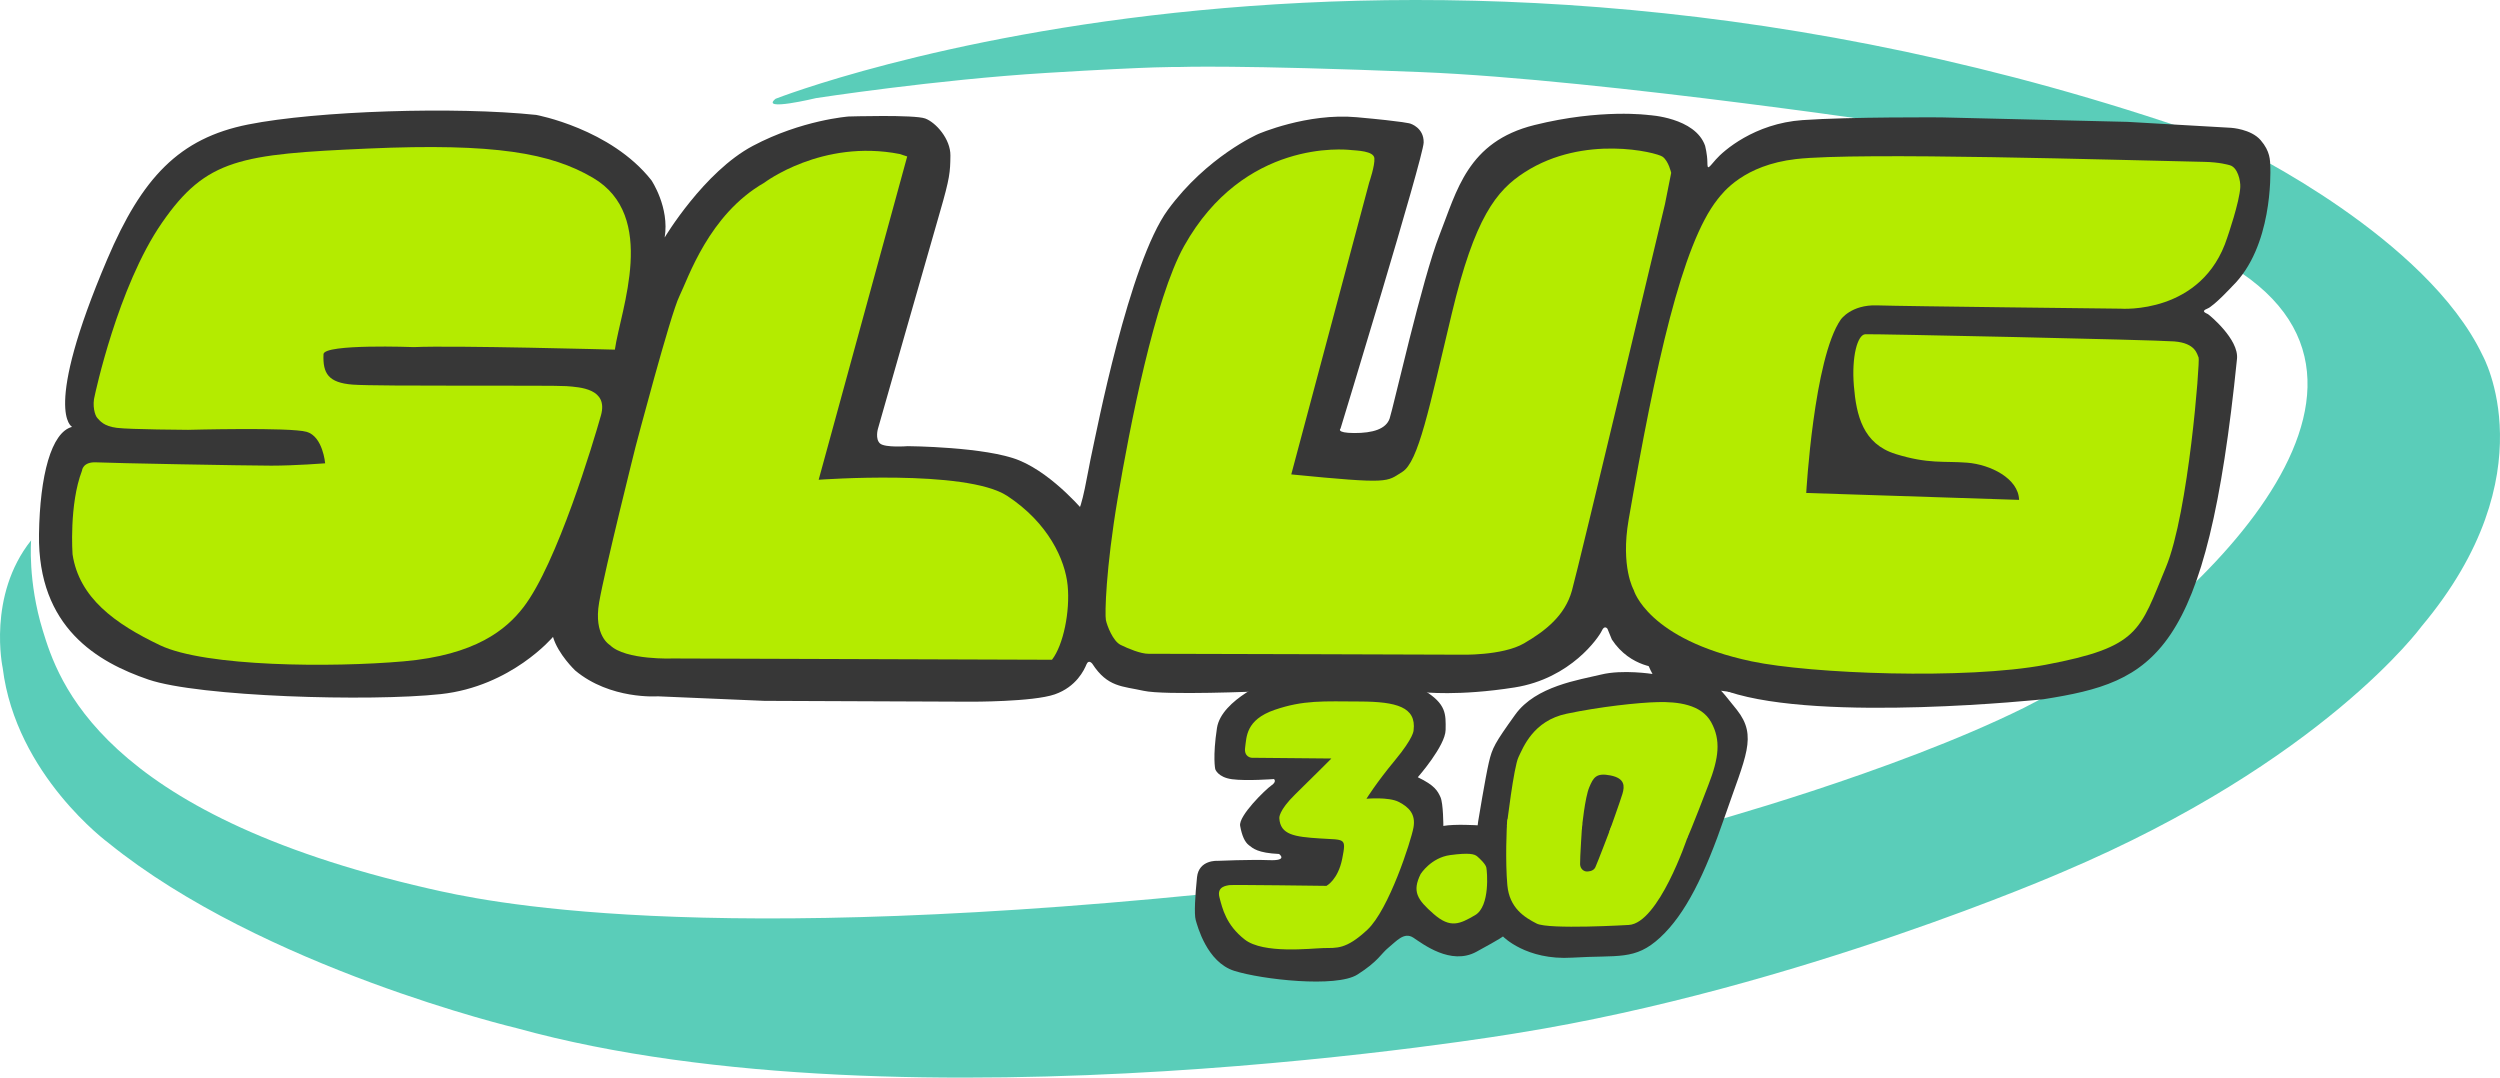
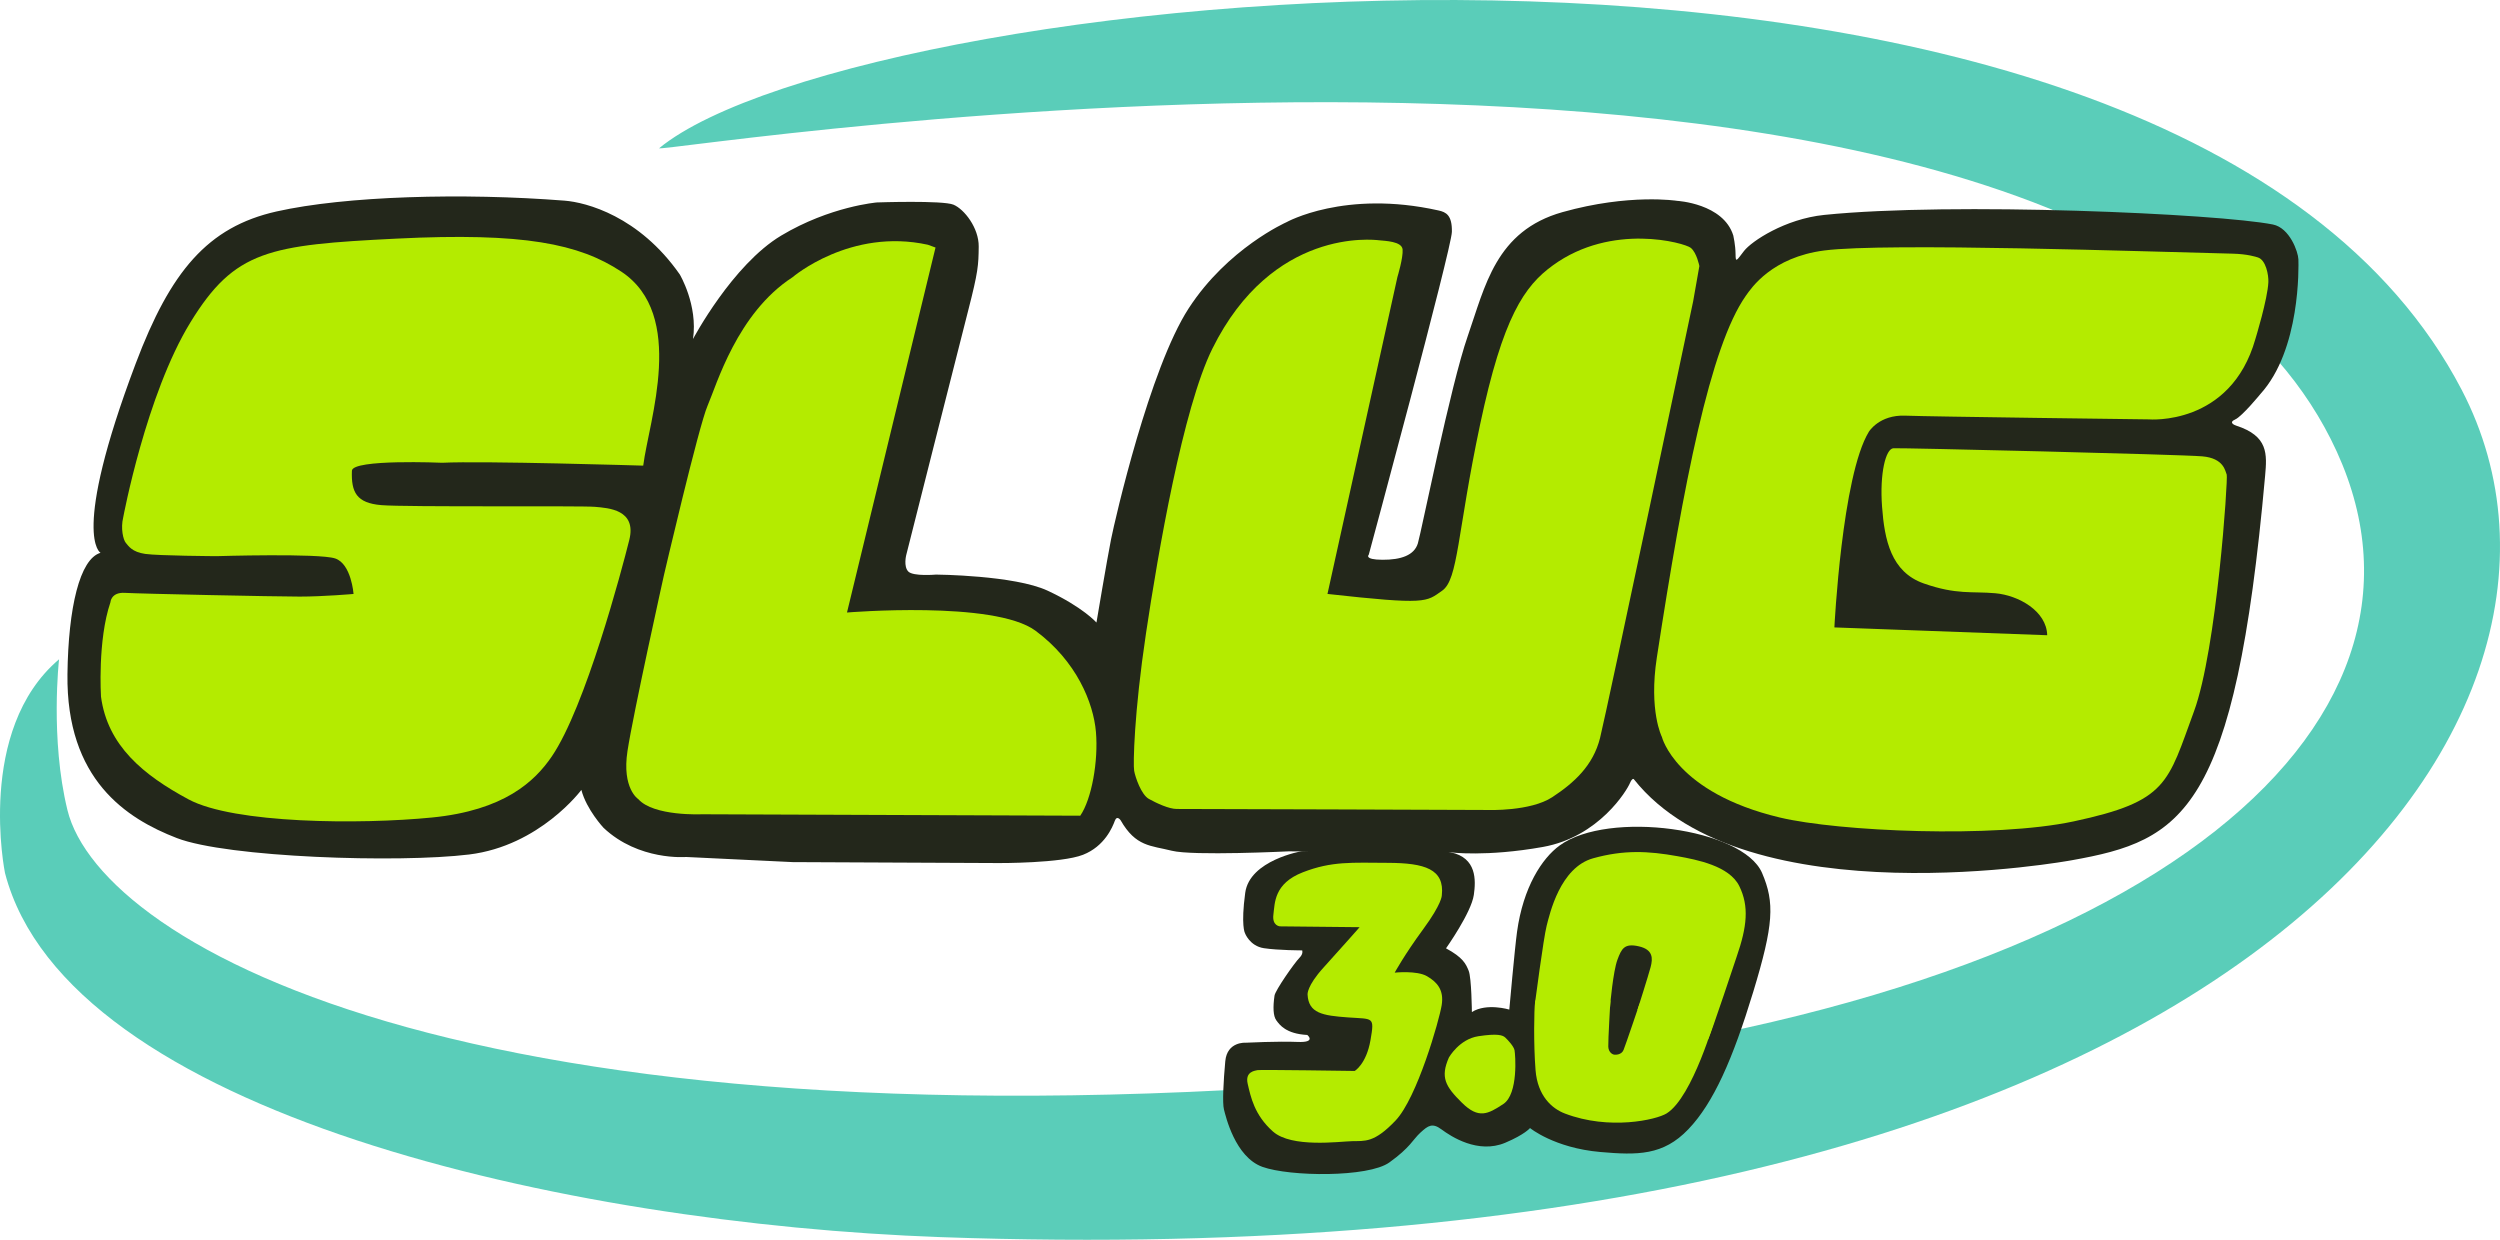
- <svg xmlns="http://www.w3.org/2000/svg" xmlns:ns1="http://vectornator.io" height="100%" stroke-miterlimit="10" style="fill-rule:nonzero;clip-rule:evenodd;stroke-linecap:round;stroke-linejoin:round;" version="1.1" viewBox="220.706 250.729 2118.59 913.235" width="100%" xml:space="preserve">
+ <svg xmlns="http://www.w3.org/2000/svg" xmlns:ns1="http://vectornator.io" height="100%" stroke-miterlimit="10" style="fill-rule:nonzero;clip-rule:evenodd;stroke-linecap:round;stroke-linejoin:round;" version="1.1" viewBox="198.693 195.871 1933.67 958.934" width="100%" xml:space="preserve">
  <defs />
  <g id="black" ns1:layerName="black">
-     <path d="M877.984 334.433C877.984 334.433 1421.09 120.525 2120.26 376.617C2120.26 376.617 2277.1 452.239 2324.52 551.846C2324.52 551.846 2381.1 652.503 2272.81 781.554C2272.81 781.554 2189.45 896.004 1969.1 989.484C1969.1 989.484 1743.81 1088.1 1507 1126.12C1507 1126.12 990.65 1213.91 658.709 1122.06C658.709 1122.06 443.465 1071.01 312.738 965.158C312.738 965.158 234.204 907.604 223.002 816.855C223.002 816.855 209.713 755.601 247.08 708.644C247.08 708.644 244.152 743.314 256.926 784.932C269.7 826.55 304.76 939.822 584.225 1003.77C628.161 1013.82 809.104 1055.23 1285.93 1003.77C1559.58 974.239 1660.55 950.202 1660.55 950.202C1660.55 950.202 1824.59 905.676 1935.92 850.533C2047.26 795.389 2283.92 593.513 2120.26 482.083C2038.55 426.447 1859.44 360.371 1859.44 360.371C1859.44 360.371 1580.16 318.089 1425.02 311.827C1269.88 305.564 1219.5 307.513 1219.5 307.513C1219.5 307.513 1201.92 306.759 1107.72 312.505C1013.53 318.251 912.256 333.871 912.256 333.871C912.256 333.871 864.205 345.465 877.984 334.433Z" fill="#5acdb9" fill-rule="nonzero" opacity="1" stroke="none" ns1:layerName="Curve 1" />
-     <path d="M281.806 612.475C281.806 612.475 256.163 600.527 311.617 470.359C341.064 401.238 372.556 367.864 430.989 356.226C489.422 344.587 606.991 340.934 675.108 348.11C675.108 348.11 738.207 359.694 772.738 403.498C772.738 403.498 788.204 426.447 783.967 451.976C783.967 451.976 817.234 396.315 858.741 374.324C900.248 352.333 939.868 349.454 939.868 349.454C939.868 349.454 995.65 347.757 1004.75 351.144C1013.84 354.53 1026.28 368.55 1026.12 382.59C1025.96 396.63 1025.64 401.528 1017.23 430.486C1008.81 459.444 964.649 614.288 964.649 614.288C964.649 614.288 962.267 622.715 966.441 626.525C970.615 630.335 989.958 628.82 989.958 628.82C989.958 628.82 1056.41 629.284 1084.52 640.9C1114.37 653.231 1141.44 686.613 1141.44 686.613C1141.44 686.613 1129.03 684.339 1133.25 684.338C1137.48 684.336 1142.79 648.635 1146.18 633.64C1149.56 618.644 1177.34 473.706 1210.44 428.491C1243.54 383.277 1286.89 364.326 1286.89 364.326C1286.89 364.326 1328.37 346.255 1370.43 350.064C1412.5 353.874 1415.9 355.487 1415.9 355.487C1415.9 355.487 1427.45 358.931 1427.17 371.534C1426.9 384.137 1356.73 613.869 1356.73 613.869C1356.73 613.869 1352.36 617.619 1368.25 617.698C1384.14 617.776 1395.3 614.297 1398.34 605.36C1401.38 596.423 1425.95 486.977 1440.63 449.734C1455.31 412.492 1464.27 370.815 1520.99 356.707C1577.71 342.599 1617.98 348.249 1617.98 348.249C1617.98 348.249 1657.28 350.185 1665.69 374.316C1665.69 374.316 1667.54 381.412 1667.6 388.207C1667.66 395.002 1668.41 393.185 1674.77 385.892C1681.13 378.598 1707.43 355.346 1748.21 352.512C1788.98 349.678 1865.68 350.202 1865.68 350.202L2023.54 353.994L2111.39 359.032C2111.39 359.032 2128.24 360.016 2136.45 369.512C2144.66 379.008 2144.46 386.625 2144.66 392.164C2144.85 397.703 2146.53 460.028 2112.45 493.275C2112.45 493.275 2096.96 510.07 2091.11 512.359C2085.26 514.649 2090.55 516.144 2091.88 516.986C2093.21 517.828 2118.1 538.278 2116.42 554.809C2090.8 807.453 2046.79 828.381 1952.44 843.289C1952.44 843.289 1764.67 863.213 1685.64 836.975L1663.7 824.424L1627.93 816.761C1627.93 816.761 1602.55 816.938 1586.65 792.672L1582.94 783.594C1582.94 783.594 1580.5 779.993 1578.12 785.262C1575.74 790.532 1551.99 825.741 1504.25 833.292C1456.52 840.844 1426.66 837.278 1426.66 837.278L1288.81 836.58C1288.81 836.58 1207.6 840.115 1189.78 836.127C1171.95 832.139 1159.28 833.191 1146.41 813.272C1146.41 813.272 1143.34 809.136 1141.44 813.721C1139.55 818.306 1132.94 832.763 1114.5 839.172C1096.06 845.58 1043.34 845.375 1043.34 845.375L868.41 844.656L778.079 840.811C778.079 840.811 737.927 843.843 708.132 818.917C708.132 818.917 693.647 805.193 689.342 790.461C689.342 790.461 654.141 832.443 594.217 838.944C534.293 845.446 389.153 841.21 346.471 826.614C303.79 812.017 252.599 782.768 253.758 703.506C254.486 653.694 264.149 617.011 281.806 612.475Z" fill="#373737" fill-rule="nonzero" opacity="1" stroke="none" ns1:layerName="Curve 1" />
-     <path d="M1298.51 826.411C1298.51 826.411 1255.74 843.159 1252 867.711C1248.27 892.264 1250.54 902.508 1250.54 902.508C1250.54 902.508 1252.65 909.448 1264.78 911.074C1276.92 912.7 1300.29 910.93 1300.29 910.93C1300.29 910.93 1303.06 912.926 1298.13 916.331C1293.21 919.736 1270.11 942.113 1271.65 950.614C1273.2 959.116 1275.59 964.317 1279.07 966.994C1282.56 969.671 1286.48 973.575 1304.64 974.421C1304.64 974.421 1312.63 980.276 1296.35 979.65C1280.06 979.024 1252.42 980.239 1252.42 980.239C1252.42 980.239 1236.64 979.165 1235.1 994.131C1233.57 1009.1 1232.55 1025.37 1233.98 1030.33C1235.41 1035.29 1243.39 1066.06 1266.61 1073.44C1289.83 1080.82 1353.14 1087.95 1371.02 1076.61C1388.9 1065.26 1390.93 1058.96 1397.46 1053.68C1404 1048.41 1410.56 1040.18 1418.44 1045.36C1426.33 1050.55 1450.13 1069.12 1471.8 1057.33C1493.48 1045.54 1494.37 1044.3 1494.37 1044.3C1494.37 1044.3 1513.92 1064.69 1553.01 1062.28C1592.1 1059.87 1606.22 1064.96 1627.55 1045.24C1648.88 1025.51 1665.27 992.545 1682.59 942.056C1699.91 891.568 1710.32 874.763 1692.62 852.305C1674.91 829.846 1678.32 835.96 1678.32 835.96C1678.32 835.96 1688.49 837.106 1699.54 839.456C1710.59 841.806 1701.64 828.405 1701.64 828.405L1639.59 806.613L1616.07 810.881C1616.07 810.881 1619.11 818.594 1621.1 821.888C1621.1 821.888 1595.83 817.88 1577.52 822.378C1559.2 826.876 1522.21 832.024 1504.79 856.303C1487.37 880.582 1485.31 884.476 1482.4 896.931C1479.49 909.385 1473.38 946.683 1473.38 946.683L1472.93 950.133C1472.93 950.133 1453.57 948.893 1443.85 950.653C1443.85 950.653 1443.85 931.551 1441.4 926.212C1438.94 920.873 1436.49 916.256 1422.2 909.389C1422.2 909.389 1445.58 882.794 1445.77 869.298C1445.96 855.801 1446.52 847.349 1427.28 835.612C1408.05 823.874 1408.04 824.176 1408.04 824.176L1298.51 826.411Z" fill="#373737" fill-rule="nonzero" opacity="1" stroke="none" ns1:layerName="Curve 2" />
-     <path d="M301.003 585.937C301.003 585.937 320.41 493.752 357.983 439.481C395.555 385.21 424.612 381.383 532.653 376.617C640.694 371.851 687.58 380.563 723.122 401.359C778.578 433.806 746.589 513.298 741.761 547.033C741.761 547.033 605.569 543.348 571.447 544.877C571.447 544.877 495.235 541.937 494.856 550.878C494.171 567.077 498.824 575.092 519.69 576.678C540.557 578.263 689.316 577.051 700.813 577.955C712.31 578.859 736.365 580.032 729.957 602.797C723.549 625.563 692.775 728.305 664.299 765.312C649.725 784.253 623.71 805.825 562.825 811.171C501.939 816.516 394.809 815.861 356.393 797.568C317.977 779.275 287.741 757.26 282.183 720.438C282.183 720.438 279.17 678.251 290.184 649.609C290.184 649.609 290.626 641.89 302.477 642.543C314.328 643.196 430.356 645.344 450.556 645.344C470.756 645.345 496.248 643.362 496.248 643.362C496.248 643.362 494.38 620.745 480.629 616.698C466.878 612.652 380.054 614.992 380.054 614.992C380.054 614.992 330.974 614.722 319.698 613.307C308.422 611.892 305.399 607.244 303.222 605.005C301.046 602.766 298.713 594.179 301.003 585.937Z" fill="#b4eb00" fill-rule="nonzero" opacity="1" stroke="none" ns1:layerName="s" />
-     <path d="M737.614 797.404C737.614 797.404 723.551 789.546 728.426 761.282C733.302 733.018 759.339 629.196 759.339 629.196C759.339 629.196 788.825 517.182 796.364 501.91C803.903 486.638 821.246 432.592 868.385 405.56C868.385 405.56 917.281 368.428 983.021 381.213L989.509 383.313L914.471 657.297C914.471 657.297 1039.33 648.093 1074.21 670.94C1109.09 693.788 1123.38 725.127 1125.48 746.967C1127.59 768.806 1121.89 797.325 1112.19 809.824L791.344 808.746C791.344 808.746 750.677 810.413 737.614 797.404Z" fill="#b4eb00" fill-rule="nonzero" opacity="1" stroke="none" ns1:layerName="l" />
-     <path d="M1314.97 652.762L1381.02 405.371C1381.02 405.371 1386 390.925 1385.4 384.76C1384.79 378.596 1370.39 378.337 1365.44 377.856C1360.5 377.376 1275.01 368.419 1224.17 459.203C1199.23 503.736 1178.08 612.65 1167.91 672.872C1157.74 733.093 1156.93 771.446 1157.87 776.147C1158.84 780.928 1163.85 794.037 1170.34 797.222C1176.83 800.408 1187.5 804.852 1194.04 804.763C1200.59 804.673 1457.85 805.533 1457.85 805.533C1457.85 805.533 1493.72 806.697 1512.27 795.901C1530.83 785.105 1546.9 772.186 1552.76 751.436C1558.62 730.685 1631.66 423.703 1631.66 423.703L1636.93 397.207C1636.93 397.207 1634.73 387.135 1629.59 383.504C1624.44 379.873 1562.99 364.424 1512.83 396.652C1488.71 412.143 1470.46 435.068 1451.03 516.339C1431.61 597.61 1422.73 642.17 1409.03 650.644C1395.33 659.117 1399.67 661.08 1314.97 652.762Z" fill="#b4eb00" fill-rule="nonzero" opacity="1" stroke="none" ns1:layerName="u" />
-     <path d="M1751.37 668.479C1751.37 668.479 1757.77 554.445 1780.64 521.537C1780.64 521.537 1789.41 508.77 1811.33 509.518C1833.25 510.267 2017.82 512.308 2017.82 512.308C2017.82 512.308 2087.2 517.655 2108.22 451.908C2108.22 451.908 2118.61 422.014 2119.21 409.201C2119.45 404.099 2117.17 392.573 2110.25 390.726C2108.93 390.375 2101.7 388.171 2088.82 387.906C2018.56 386.46 1795.05 379.509 1742.76 385.52C1698.39 390.62 1680.97 413.638 1676.22 419.649C1646.09 457.757 1623.72 559.454 1600.89 691.033C1593.92 731.234 1605.16 750.679 1605.16 750.679C1605.16 750.679 1616.79 792.49 1705.06 811.171C1754.96 821.731 1886.84 826.827 1954.22 814.085C2034.05 798.988 2033.71 785.56 2056.2 731.411C2075.38 685.261 2085.18 556.145 2083.89 553.747C2082.6 551.349 2081.79 541.484 2063.17 540.056C2044.55 538.627 1808.04 533.623 1801.42 533.975C1794.8 534.327 1789.7 552.966 1791.76 577.842C1793.83 602.718 1799.35 626.878 1827.21 635.502C1855.08 644.127 1867.93 641.26 1887.74 642.825C1907.54 644.39 1931.24 656.21 1931.75 674.345C1931.75 674.345 1753.26 668.552 1751.37 668.479Z" fill="#b4eb00" fill-rule="nonzero" opacity="1" stroke="none" ns1:layerName="g" />
-     <path d="M1348.97 893.515L1281.5 892.89C1281.5 892.89 1274.63 892.626 1275.89 884.028C1277.15 875.431 1276.31 860.739 1300.84 852.303C1325.37 843.866 1342.23 845.095 1373.13 845.213C1404.04 845.33 1421.14 849.837 1418.63 869.698C1418.63 869.698 1418.84 875.749 1402.91 894.958C1386.97 914.166 1378.69 927.632 1378.69 927.632C1378.69 927.632 1397.46 925.87 1406.09 930.314C1414.72 934.758 1420.57 940.678 1418.54 951.989C1416.5 963.299 1397.72 1021.61 1379.44 1038.66C1361.15 1055.71 1353.35 1053.89 1342.48 1054.15C1331.61 1054.41 1291.31 1059.32 1275.49 1046.89C1259.67 1034.47 1256.63 1020.68 1254.12 1011.18C1251.61 1001.67 1260.64 1001.28 1262.38 1000.82C1264.11 1000.36 1344.8 1001.44 1344.8 1001.44C1344.8 1001.44 1354.64 996.349 1358.17 978.331C1361.71 960.313 1360.58 962.631 1339.09 961.245C1317.6 959.858 1305.65 958.146 1304.84 944.051C1304.84 944.051 1304.03 937.82 1318.37 923.826C1332.71 909.831 1348.97 893.515 1348.97 893.515Z" fill="#b4eb00" fill-rule="nonzero" opacity="1" stroke="none" ns1:layerName="Curve 1" />
-     <path d="M1424.63 991.365C1424.63 991.365 1433.39 977.533 1449.63 975.361C1465.88 973.189 1470.24 974.517 1472.5 976.421C1474.76 978.325 1479.59 982.917 1480.26 985.841C1480.94 988.765 1483.7 1018.71 1470.75 1026.27C1457.79 1033.82 1449.85 1037.68 1435.7 1025.32C1421.56 1012.95 1417.29 1006.22 1424.63 991.365Z" fill="#b4eb00" fill-rule="nonzero" opacity="1" stroke="none" ns1:layerName="Curve 2" />
-     <path d="M1497.64 950.295C1497.64 950.295 1503.5 900.692 1507.5 892.424C1511.49 884.156 1519.97 861.533 1548.27 855.576C1576.58 849.619 1609.15 846.087 1625.65 845.714C1642.16 845.342 1662.38 847.48 1670.78 862.688C1679.19 877.895 1677.38 893.063 1668.53 915.732C1668.53 915.732 1653.07 956.301 1650.1 961.8L1584.46 955.595C1584.46 955.595 1593.68 929.969 1595.62 923.453C1597.56 916.937 1597.8 910.329 1585.58 907.878C1573.35 905.427 1570.99 909.584 1567.46 918.013C1563.92 926.443 1561.27 951.519 1561.22 953.509L1497.64 950.295Z" fill="#b4eb00" fill-rule="nonzero" opacity="1" stroke="none" ns1:layerName="Curve 1" />
-     <path d="M1600.94 1034.57C1600.94 1034.57 1533.2 1038.62 1522.95 1033.4C1512.7 1028.18 1499.82 1020.27 1498.08 1000.82C1496.33 981.364 1497.37 950.338 1498.12 945.856C1498.87 941.374 1507.35 940.112 1507.35 940.112L1561.52 948.655C1561.52 948.655 1559.52 978.975 1559.73 983.223C1559.94 987.47 1563.43 989.456 1565.69 989.235C1565.69 989.235 1570.87 989.506 1572.65 985.723C1574.44 981.939 1586.23 950.928 1586.23 950.928L1651.53 956.093L1650.53 960.936C1650.53 960.936 1626.28 1033.27 1600.94 1034.57Z" fill="#b4eb00" fill-rule="nonzero" opacity="1" stroke="none" ns1:layerName="Curve 2" />
+     <path d="M708.564 310.476C864.933 182.455 1881.93 73.371 2102.76 497.449C2238.14 757.419 1919.9 1188.29 926.036 1152.74C638.099 1142.43 250.85 1057.05 202.56 871.117C202.56 871.117 179.88 760.555 244.374 705.814C244.374 705.814 237.379 767.2 250.85 822.407C276.463 927.372 570.762 1097.47 1316.13 1026.62C1858.91 975.03 2104.1 759.368 2006.08 545.095C1817.78 133.47 701.614 316.166 708.564 310.476Z" fill="#5acdb9" fill-rule="nonzero" opacity="1" stroke="none" ns1:layerName="Curve 1" />
+     <path d="M276.463 623.452C276.463 623.452 253.063 611.142 303.668 477.024C330.54 405.805 359.279 371.419 412.603 359.427C465.926 347.436 556.705 344.915 635.377 351.065C652.069 352.37 692.958 363 724.47 408.134C724.47 408.134 738.584 431.78 734.717 458.083C734.717 458.083 765.075 400.733 802.953 378.075C840.831 355.416 876.987 352.45 876.987 352.45C876.987 352.45 927.891 350.702 936.193 354.191C944.495 357.68 955.844 372.126 955.696 386.592C955.549 401.057 955.261 406.104 947.581 435.941C939.901 465.777 899.601 625.32 899.601 625.32C899.601 625.32 897.427 634.003 901.236 637.929C905.045 641.855 922.697 640.294 922.697 640.294C922.697 640.294 983.334 640.772 1008.99 652.741C1036.23 665.445 1046.77 677.382 1046.77 677.382C1046.77 677.382 1054.97 628.485 1058.05 613.034C1061.14 597.584 1087.86 481.003 1118.07 434.416C1148.28 387.829 1193.66 367.773 1193.66 367.773C1193.66 367.773 1238.77 342.413 1311.4 358.667C1317.09 359.939 1321.93 362.215 1321.68 375.2C1321.44 388.185 1257.4 624.889 1257.4 624.889C1257.4 624.889 1253.41 628.753 1267.91 628.834C1282.42 628.915 1292.59 625.33 1295.37 616.122C1298.15 606.914 1320.57 494.146 1333.96 455.773C1347.36 417.401 1355.54 374.459 1407.3 359.923C1459.06 345.387 1495.81 351.208 1495.81 351.208C1495.81 351.208 1531.67 353.203 1539.35 378.066C1539.35 378.066 1541.03 385.378 1541.09 392.379C1541.14 399.38 1541.83 397.509 1547.63 389.993C1553.43 382.478 1579.41 365.188 1609.69 362.101C1709.02 351.973 1914.52 361.146 1956.68 369.51C1969.71 372.096 1976.25 390.749 1976.43 396.456C1976.61 402.164 1978.14 466.38 1947.04 500.636C1947.04 500.636 1932.9 517.94 1927.56 520.299C1922.23 522.658 1926.85 524.605 1928.27 525.066C1953.23 533.151 1952.2 547.004 1950.67 564.037C1927.29 824.347 1887.12 845.91 1801.02 861.271C1801.02 861.271 1548.95 907.794 1462.44 798.588C1461.87 797.866 1460.51 798.769 1459.43 801.484C1457.26 806.913 1435.58 843.191 1392.02 850.971C1348.47 858.752 1320.77 855.154 1320.77 855.154L1195.42 854.359C1195.42 854.359 1121.31 858.001 1105.04 853.892C1088.77 849.783 1077.21 850.867 1065.47 830.343C1065.47 830.343 1062.66 826.082 1060.94 830.806C1059.21 835.53 1053.17 850.426 1036.35 857.029C1019.53 863.632 971.41 863.421 971.41 863.421L811.777 862.68L729.344 858.718C729.344 858.718 692.703 861.842 665.513 836.159C665.513 836.159 652.294 822.02 648.366 806.84C648.366 806.84 616.243 850.096 561.558 856.795C506.874 863.494 374.424 859.129 335.475 844.09C296.525 829.05 249.81 798.914 250.868 717.246C251.532 665.923 260.35 628.127 276.463 623.452Z" fill="#23271b" fill-rule="nonzero" opacity="1" stroke="none" ns1:layerName="Curve 1" />
+     <path d="M1205.55 854.236C1205.55 854.236 1165.24 861.137 1161.83 886.435C1158.42 911.732 1161.58 917.505 1161.58 917.505C1161.58 917.505 1165.2 927.596 1176.28 929.271C1187.35 930.946 1205.89 930.965 1205.89 930.965C1205.89 930.965 1206.94 933.476 1203.93 936.53C1199.86 940.65 1185.08 961.857 1184.49 965.943C1183.22 974.731 1183.41 981.708 1185.9 985.1C1188.41 988.513 1193.29 995.511 1209.86 996.382C1209.86 996.382 1217.16 1002.42 1202.3 1001.77C1187.44 1001.13 1162.21 1002.38 1162.21 1002.38C1162.21 1002.38 1147.81 1001.27 1146.41 1016.69C1145 1032.11 1144.08 1048.88 1145.38 1053.99C1146.69 1059.1 1153.97 1090.8 1175.16 1098.41C1196.35 1106.01 1256.98 1106.69 1273.29 1095C1289.61 1083.31 1291.41 1077.33 1297.37 1071.89C1303.33 1066.46 1306.52 1064.13 1313.72 1069.48C1320.91 1074.82 1341.89 1088.66 1362.97 1079.74C1378.22 1073.28 1382.11 1068.38 1382.11 1068.38C1382.11 1068.38 1400.88 1083.8 1436.52 1086.91C1465.24 1089.41 1485.08 1089.67 1504.54 1069.35C1524.01 1049.02 1538.96 1015.06 1554.77 963.036C1570.58 911.016 1571.45 894.062 1561.61 871.117C1546.74 836.43 1442.8 822.407 1405.08 849.795C1391.3 859.805 1376.84 882.138 1372.08 916.541C1370.28 929.562 1366.09 976.748 1366.09 976.748C1366.09 976.748 1348.52 971.429 1337.15 978.655C1337.15 978.655 1336.9 952.212 1334.66 946.711C1332.43 941.209 1330.18 936.452 1317.14 929.377C1317.14 929.377 1336.68 901.798 1338.65 888.069C1340.29 876.669 1340.95 859.313 1320.72 855.111C1302.98 851.425 1205.55 854.236 1205.55 854.236Z" fill="#23271b" fill-rule="nonzero" opacity="1" stroke="none" ns1:layerName="Curve 2" />
+     <path d="M293.982 596.11C293.982 596.11 311.692 501.127 345.979 445.209C380.267 389.291 406.783 385.348 505.377 380.438C603.971 375.527 646.758 384.503 679.192 405.93C729.799 439.361 700.608 521.266 696.202 556.025C696.202 556.025 571.918 552.228 540.779 553.804C540.779 553.804 471.231 550.775 470.885 559.986C470.26 576.677 474.506 584.936 493.548 586.569C512.59 588.203 648.342 586.954 658.834 587.885C669.325 588.817 691.277 590.026 685.43 613.482C679.582 636.938 651.499 742.798 625.512 780.928C612.213 800.443 588.472 822.67 532.911 828.178C477.349 833.686 379.586 833.011 344.529 814.163C309.472 795.315 281.879 772.631 276.807 734.692C276.807 734.692 274.058 691.224 284.109 661.714C284.109 661.714 284.513 653.761 295.327 654.433C306.142 655.106 412.025 657.319 430.459 657.319C448.892 657.32 472.156 655.277 472.156 655.277C472.156 655.277 470.451 631.973 457.902 627.804C445.353 623.635 366.121 626.046 366.121 626.046C366.121 626.046 321.332 625.768 311.042 624.31C300.752 622.852 297.993 618.063 296.007 615.756C294.021 613.449 291.892 604.602 293.982 596.11Z" fill="#b4eb00" fill-rule="nonzero" opacity="1" stroke="none" ns1:layerName="s" />
+     <path d="M692.417 813.994C692.417 813.994 679.583 805.897 684.033 776.775C688.482 747.654 712.243 640.682 712.243 640.682C712.243 640.682 739.15 525.268 746.03 509.532C752.91 493.797 768.736 438.111 811.754 410.259C811.754 410.259 856.374 372 916.367 385.173L922.287 387.336L853.81 669.635C853.81 669.635 967.749 660.152 999.582 683.692C1031.42 707.233 1044.45 739.523 1046.37 762.026C1048.3 784.528 1043.09 813.912 1034.24 826.791L741.449 825.68C741.449 825.68 704.338 827.398 692.417 813.994Z" fill="#b4eb00" fill-rule="nonzero" opacity="1" stroke="none" ns1:layerName="l" />
+     <path d="M1225.45 655.265L1279.57 410.064C1279.57 410.064 1284.11 395.18 1283.56 388.828C1283.01 382.476 1269.86 382.21 1265.35 381.714C1260.84 381.219 1182.83 371.991 1136.43 465.53C1113.67 511.414 1094.37 623.633 1085.09 685.682C1075.81 747.731 1075.07 787.248 1075.93 792.091C1076.81 797.017 1081.39 810.525 1087.31 813.806C1093.23 817.088 1102.97 821.668 1108.94 821.576C1114.91 821.484 1349.68 822.369 1349.68 822.369C1349.68 822.369 1382.41 823.569 1399.34 812.445C1416.27 801.322 1430.94 788.011 1436.29 766.63C1441.63 745.25 1508.29 428.952 1508.29 428.952L1513.1 401.652C1513.1 401.652 1511.09 391.275 1506.4 387.533C1501.7 383.792 1445.62 367.874 1399.85 401.08C1377.84 417.041 1361.18 440.662 1343.46 524.4C1325.73 608.137 1326.67 644.007 1314.17 652.738C1301.67 661.468 1302.75 663.836 1225.45 655.265Z" fill="#b4eb00" fill-rule="nonzero" opacity="1" stroke="none" ns1:layerName="u" />
+     <path d="M1617.53 681.157C1617.53 681.157 1623.38 563.662 1644.24 529.755C1644.24 529.755 1652.25 516.601 1672.25 517.372C1692.25 518.143 1860.68 520.246 1860.68 520.246C1860.68 520.246 1924 525.755 1943.18 458.013C1943.18 458.013 1952.66 427.212 1953.21 414.01C1953.43 408.753 1951.35 396.877 1945.03 394.974C1943.83 394.613 1937.23 392.342 1925.48 392.068C1861.36 390.579 1657.4 383.417 1609.67 389.611C1569.18 394.865 1553.29 418.582 1548.95 424.775C1521.46 464.04 1501.04 568.822 1480.21 704.395C1473.85 745.815 1484.11 765.851 1484.11 765.851C1484.11 765.851 1494.72 808.93 1575.27 828.178C1620.81 839.059 1741.16 844.309 1802.64 831.181C1875.49 815.626 1875.18 801.791 1895.71 745.998C1913.21 698.447 1922.15 565.414 1920.98 562.943C1919.8 560.472 1919.06 550.308 1902.07 548.836C1885.08 547.364 1669.25 542.208 1663.21 542.571C1657.17 542.933 1652.51 562.138 1654.4 587.769C1656.28 613.4 1661.31 638.293 1686.74 647.179C1712.17 656.065 1723.91 653.111 1741.98 654.724C1760.05 656.336 1781.68 668.515 1782.14 687.2C1782.14 687.2 1619.26 681.231 1617.53 681.157Z" fill="#b4eb00" fill-rule="nonzero" opacity="1" stroke="none" ns1:layerName="g" />
+     <path d="M1250.32 913.021L1188.74 912.378C1188.74 912.378 1182.48 912.105 1183.63 903.247C1184.78 894.389 1184.01 879.251 1206.4 870.559C1228.78 861.866 1244.17 863.132 1272.37 863.253C1300.57 863.374 1316.18 868.018 1313.89 888.481C1313.89 888.481 1314.08 894.717 1299.54 914.508C1285 934.299 1277.44 948.174 1277.44 948.174C1277.44 948.174 1294.57 946.358 1302.44 950.937C1310.32 955.516 1315.66 961.616 1313.8 973.27C1311.95 984.923 1294.81 1045.01 1278.12 1062.57C1261.43 1080.13 1254.31 1078.26 1244.39 1078.53C1234.47 1078.79 1197.7 1083.86 1183.26 1071.05C1168.83 1058.25 1166.06 1044.05 1163.76 1034.25C1161.47 1024.46 1169.71 1024.06 1171.3 1023.58C1172.88 1023.11 1246.51 1024.22 1246.51 1024.22C1246.51 1024.22 1255.49 1018.98 1258.72 1000.41C1261.94 981.847 1260.91 984.235 1241.3 982.806C1221.69 981.378 1210.79 979.614 1210.05 965.091C1210.05 965.091 1209.31 958.671 1222.4 944.252C1235.48 929.832 1250.32 913.021 1250.32 913.021Z" fill="#b4eb00" fill-rule="nonzero" opacity="1" stroke="none" ns1:layerName="Curve 1" />
+     <path d="M1319.36 1013.84C1319.36 1013.84 1327.35 999.589 1342.18 997.351C1357 995.113 1360.99 996.482 1363.05 998.443C1365.11 1000.41 1369.51 1005.14 1370.13 1008.15C1370.75 1011.16 1373.26 1042.02 1361.45 1049.8C1349.63 1057.59 1342.38 1061.57 1329.47 1048.82C1316.56 1036.08 1312.66 1029.15 1319.36 1013.84Z" fill="#b4eb00" fill-rule="nonzero" opacity="1" stroke="none" ns1:layerName="Curve 2" />
+     <path d="M1385.99 971.525C1385.99 971.525 1392.62 920.974 1394.98 911.897C1397.37 902.733 1405.31 866.862 1430.94 859.725C1454.57 853.145 1473.52 854.023 1496.23 858.12C1511.11 860.804 1536.32 865.589 1543.99 881.258C1551.66 896.928 1550.01 912.556 1541.93 935.912C1541.93 935.912 1522.6 994.164 1519.89 999.83L1465.22 976.985C1465.22 976.985 1473.63 950.582 1475.4 943.868C1477.18 937.154 1477.39 930.346 1466.24 927.82C1455.08 925.294 1452.93 929.578 1449.7 938.263C1446.47 946.949 1444.05 972.785 1444.01 974.836L1385.99 971.525Z" fill="#b4eb00" fill-rule="nonzero" opacity="1" stroke="none" ns1:layerName="Curve 1" />
+     <path d="M1409.09 1057.15C1399.14 1053.36 1387.98 1043.63 1386.39 1023.58C1384.79 1003.54 1385.27 976.041 1385.99 971.429C1386.95 965.243 1394.85 961.033 1394.85 961.033L1444.28 969.835C1444.28 969.835 1442.46 1001.07 1442.65 1005.45C1442.84 1009.83 1446.02 1011.87 1448.09 1011.65C1448.09 1011.65 1452.81 1011.93 1454.44 1008.03C1456.07 1004.13 1466.83 972.176 1466.83 972.176L1526.42 977.499L1525.51 982.489C1525.51 982.489 1507.99 1044.47 1487.8 1057.05C1479.8 1062.03 1443.41 1070.27 1409.09 1057.15Z" fill="#b4eb00" fill-rule="nonzero" opacity="1" stroke="none" ns1:layerName="Curve 2" />
  </g>
</svg>
